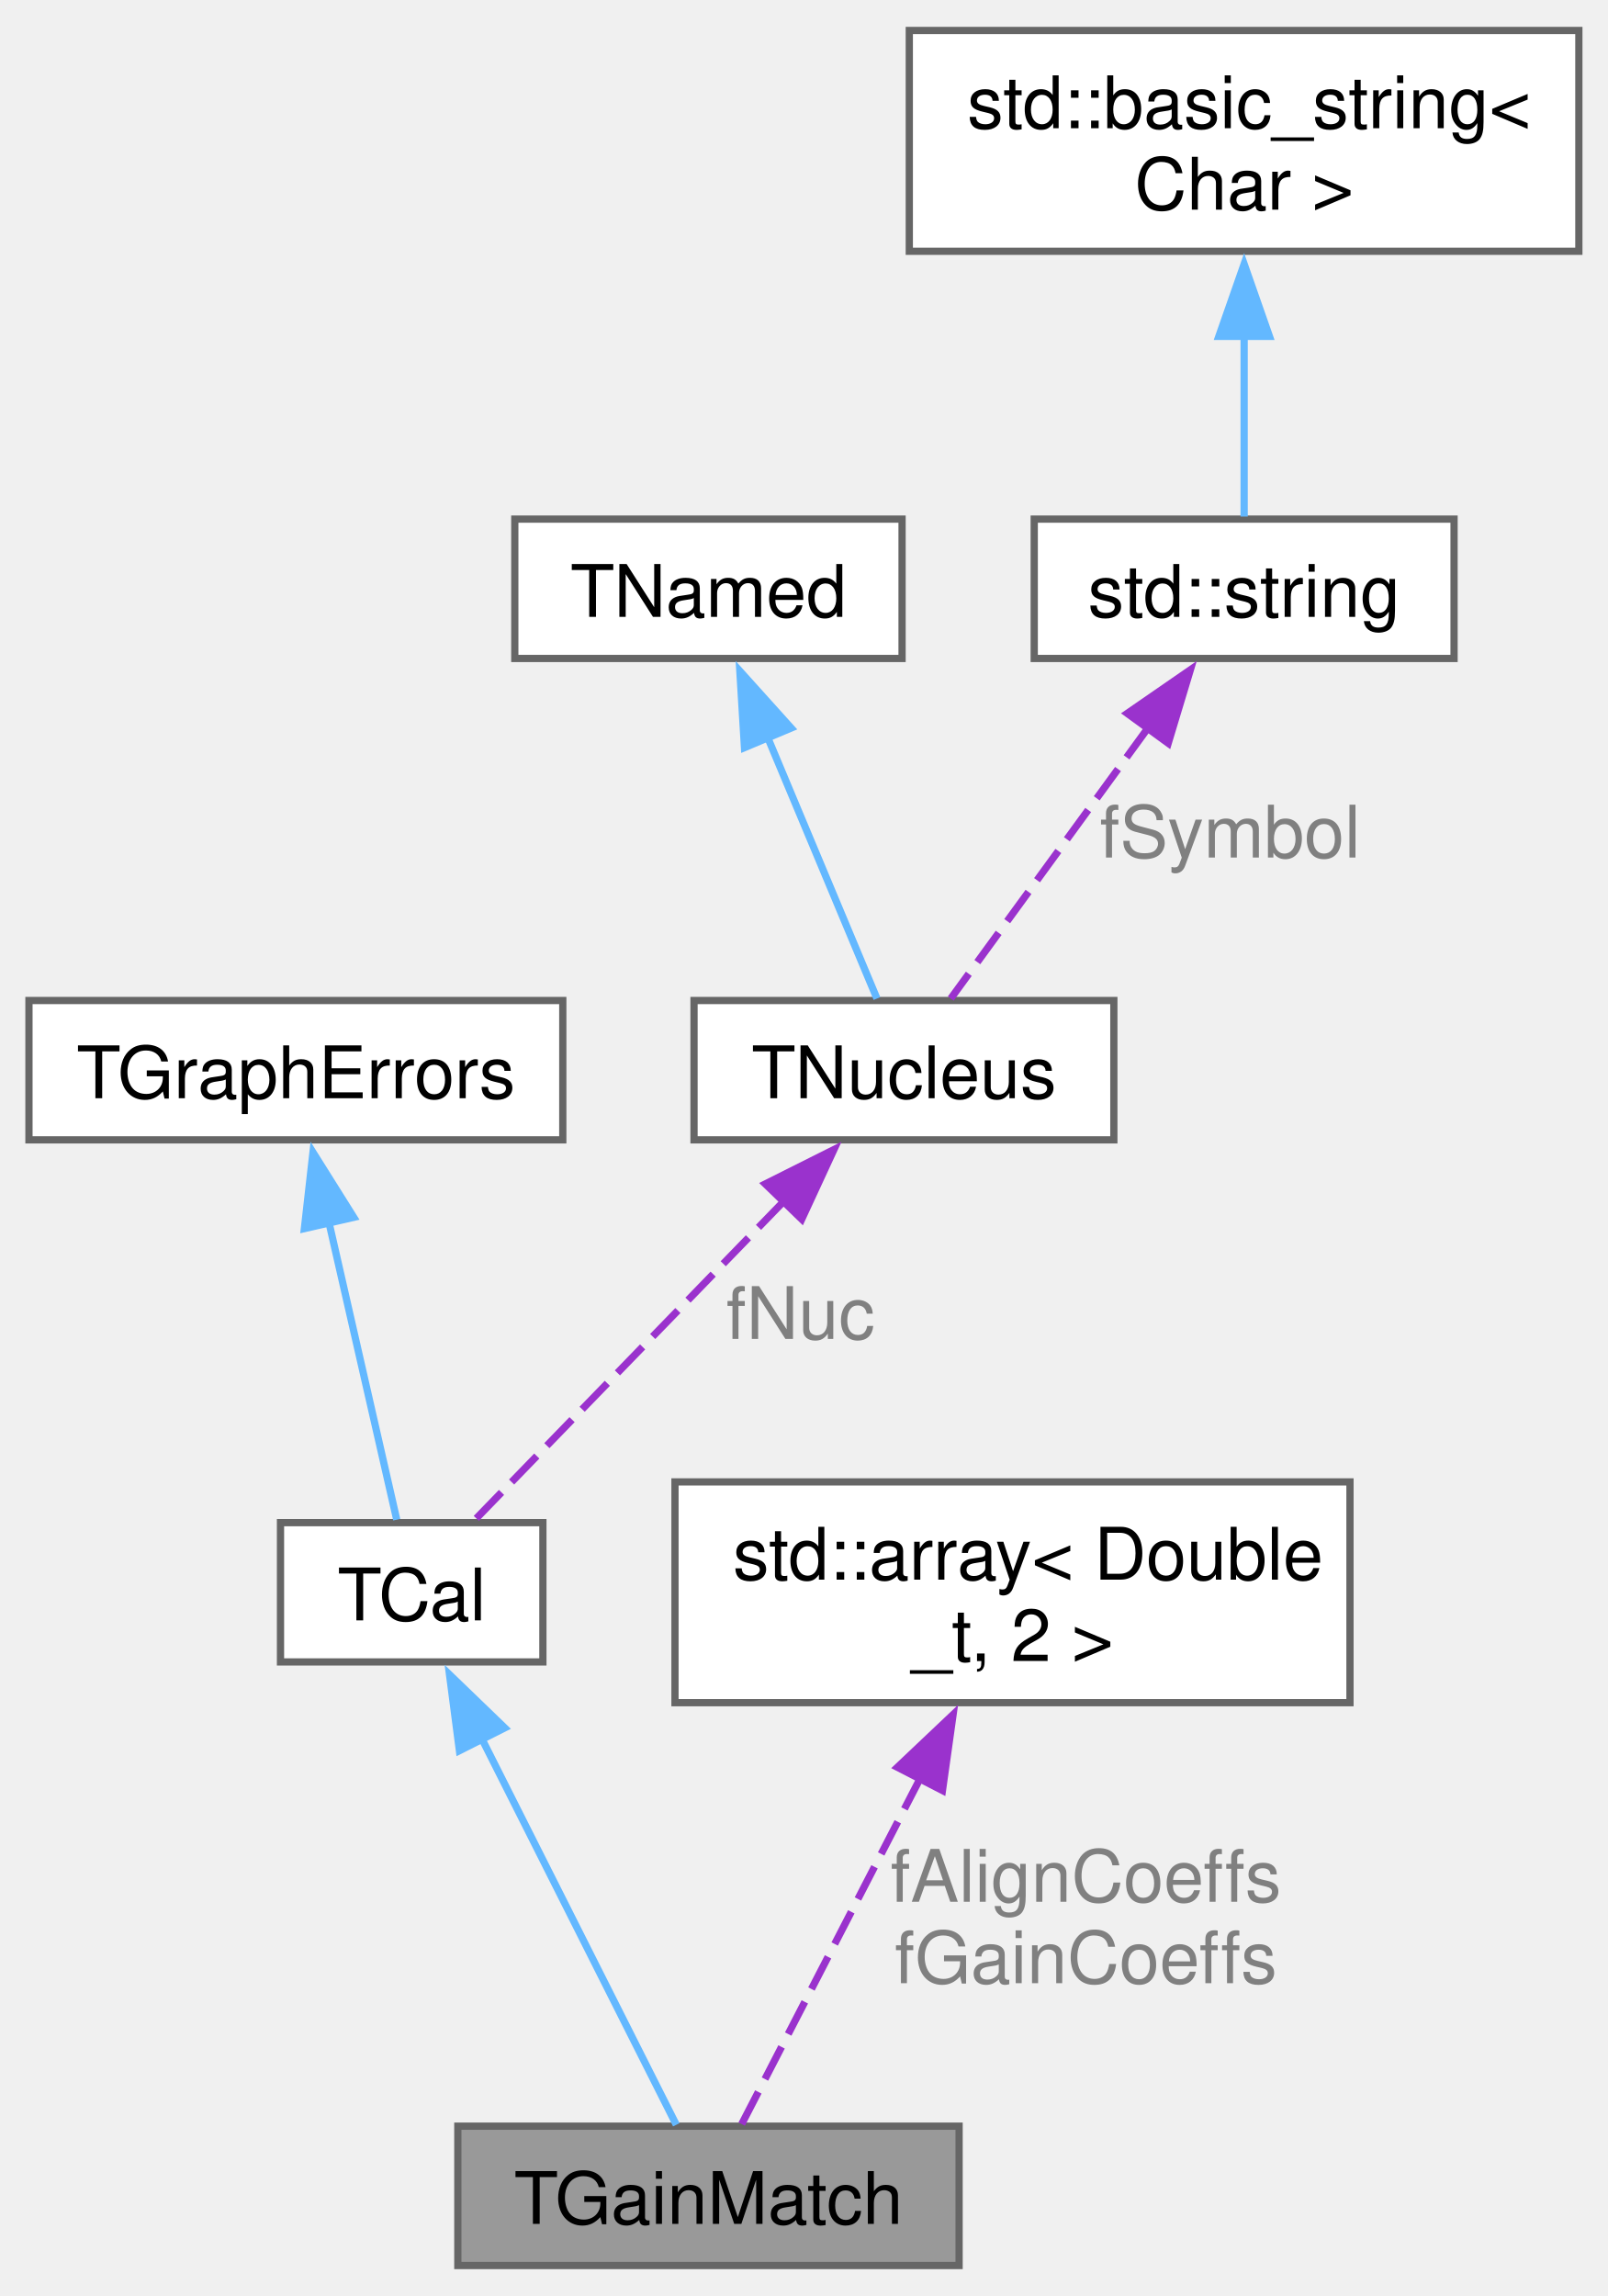
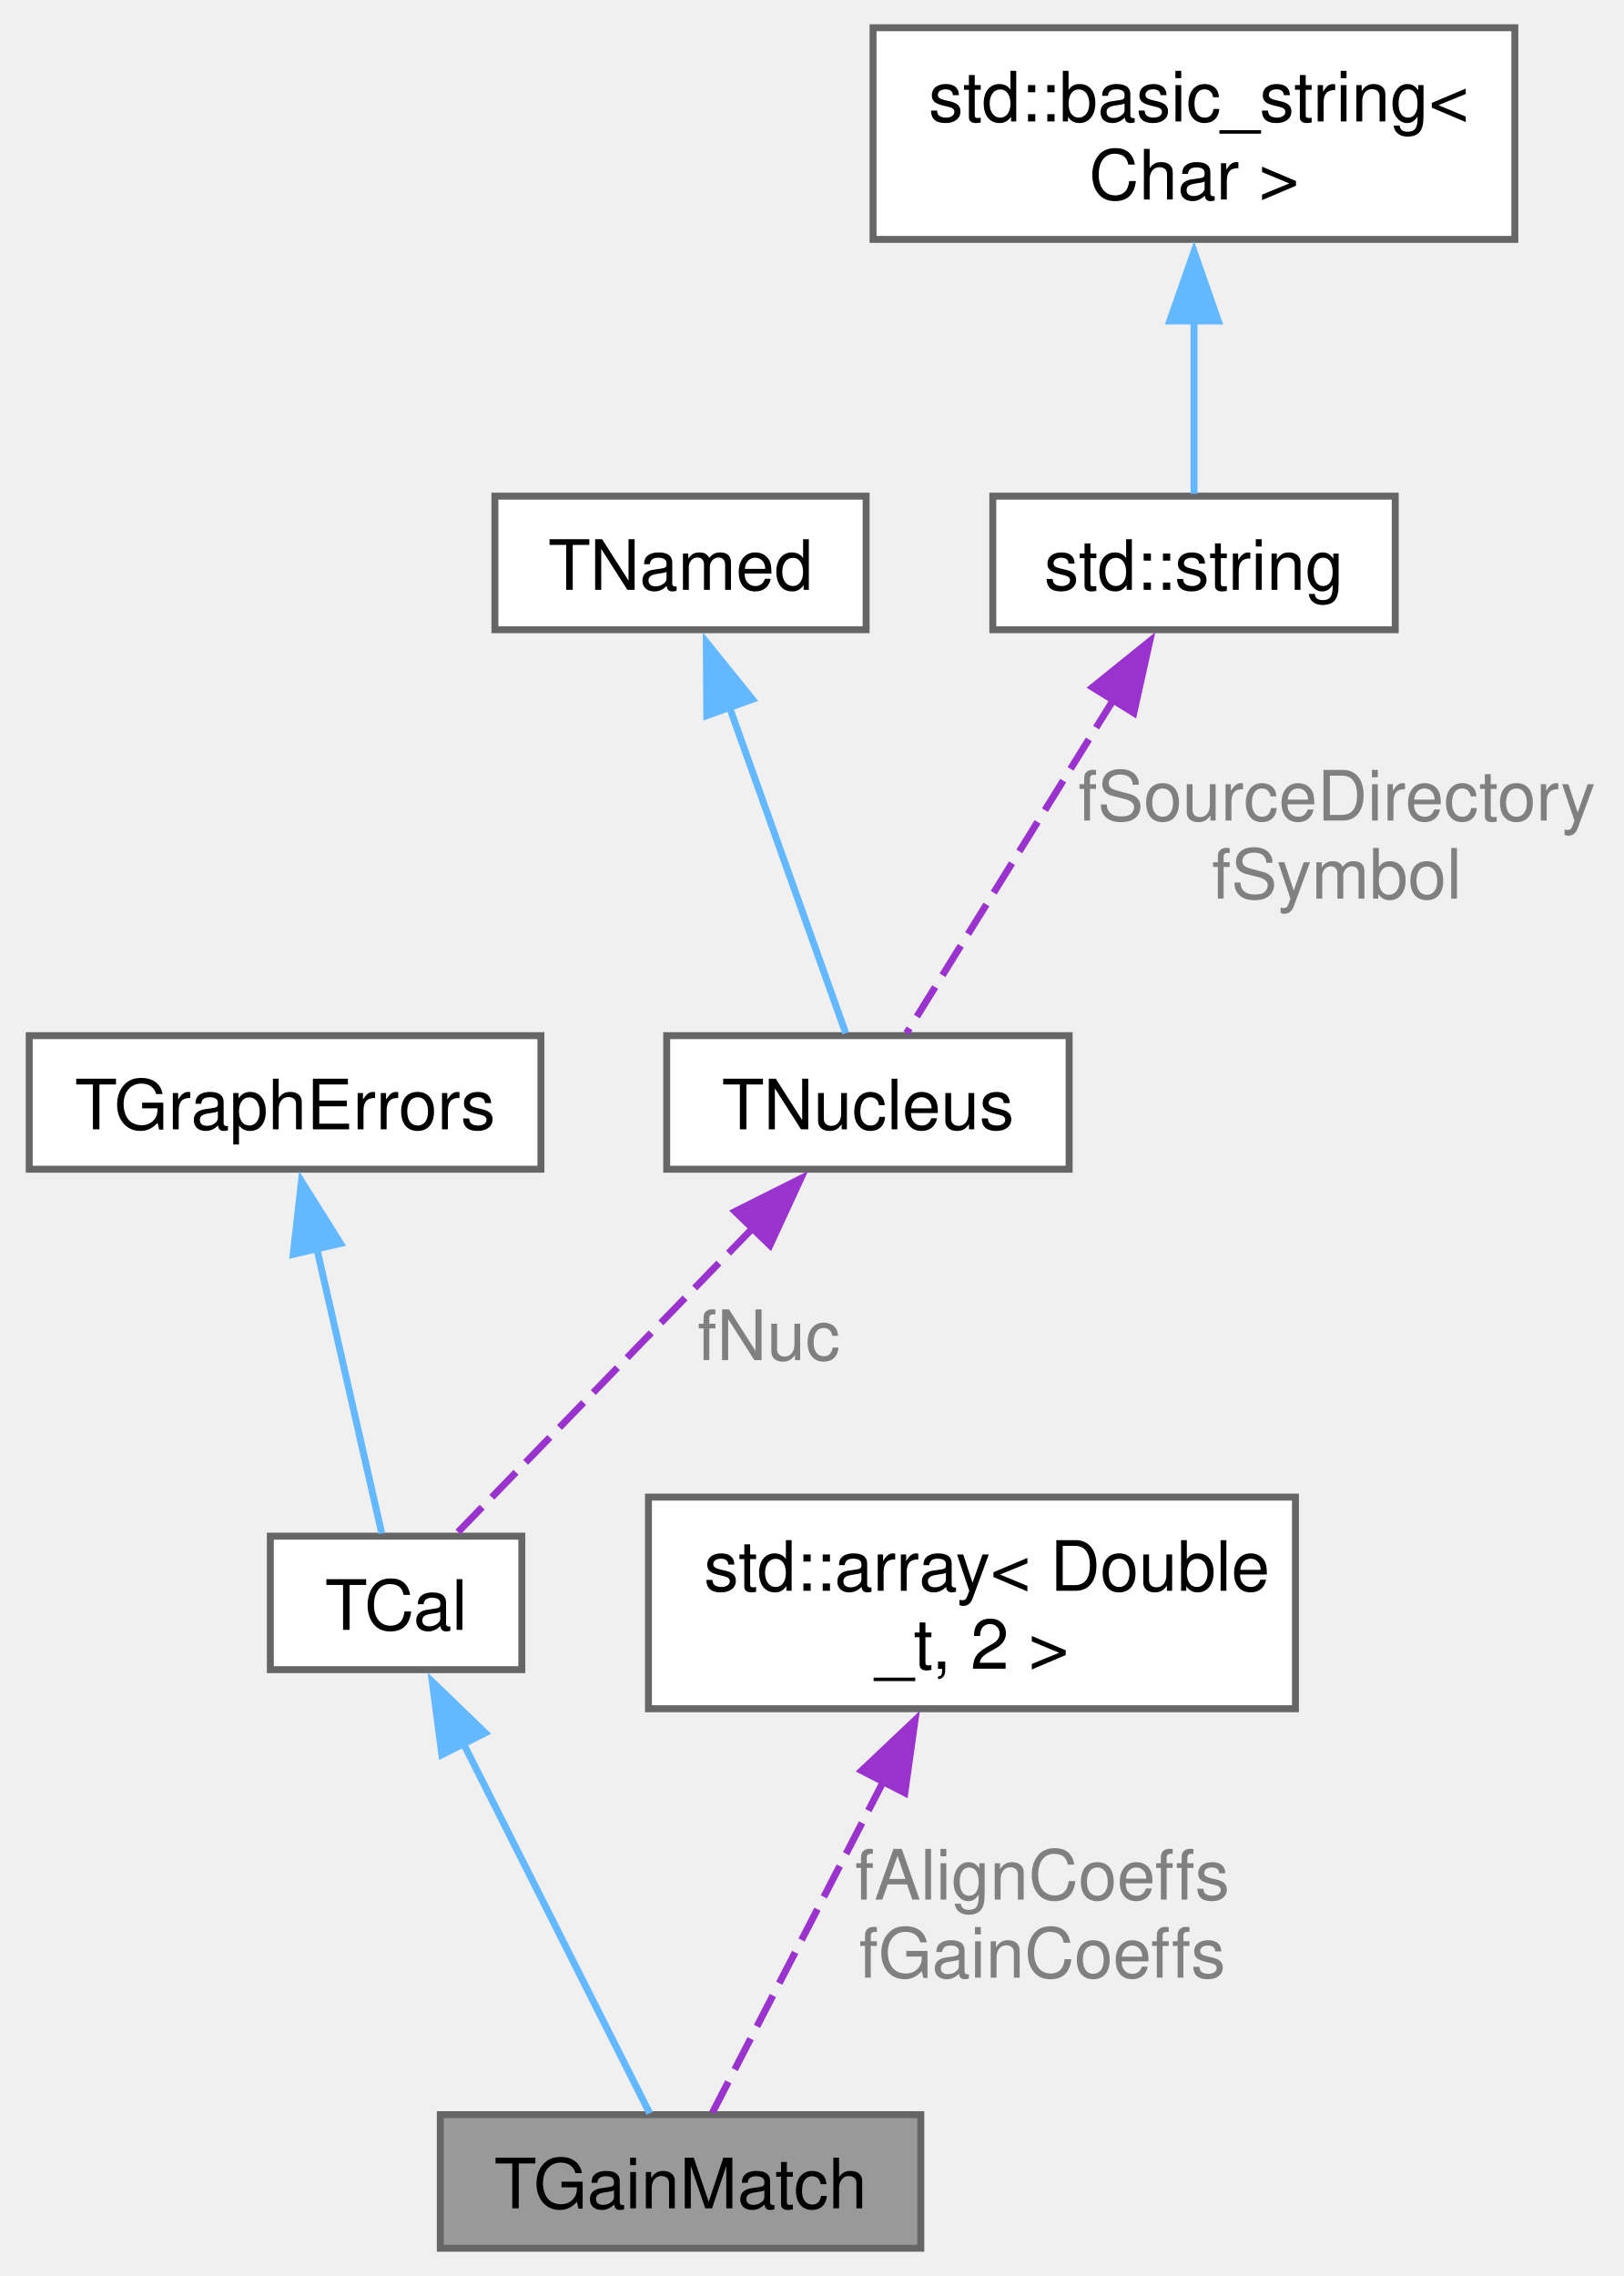
- <svg xmlns="http://www.w3.org/2000/svg" xmlns:xlink="http://www.w3.org/1999/xlink" width="222pt" height="317pt" viewBox="0.00 0.00 222.12 316.75">
-   <g id="graph0" class="graph" transform="scale(1 1) rotate(0) translate(4 312.75)">
+ <svg xmlns="http://www.w3.org/2000/svg" xmlns:xlink="http://www.w3.org/1999/xlink" width="234pt" height="328pt" viewBox="0.00 0.00 233.58 328.00">
+   <g id="graph0" class="graph" transform="scale(1 1) rotate(0) translate(4 324)">
    <g id="Node000001" class="node">
      <g id="a_Node000001">
        <a xlink:title=" ">
          <polygon fill="#999999" stroke="#666666" points="128.5,-19.25 59.25,-19.25 59.25,0 128.5,0 128.5,-19.25" />
          <text text-anchor="middle" x="93.88" y="-5.75" font-family="Helvetica,sans-Serif" font-size="10.00">TGainMatch</text>
        </a>
      </g>
    </g>
    <g id="Node000002" class="node">
      <g id="a_Node000002">
        <a xlink:href="class_t_cal.html" target="_top" xlink:title=" ">
          <polygon fill="white" stroke="#666666" points="71,-102.62 34.75,-102.62 34.75,-83.38 71,-83.38 71,-102.62" />
          <text text-anchor="middle" x="52.88" y="-89.12" font-family="Helvetica,sans-Serif" font-size="10.00">TCal</text>
        </a>
      </g>
    </g>
    <g id="edge1_Node000001_Node000002" class="edge">
      <g id="a_edge1_Node000001_Node000002">
        <a xlink:title=" ">
          <path fill="none" stroke="#63b8ff" d="M62.4,-73.1C70.91,-56.21 83,-32.22 89.43,-19.44" />
          <polygon fill="#63b8ff" stroke="#63b8ff" points="59.47,-71.12 58.1,-81.63 65.73,-74.27 59.47,-71.12" />
        </a>
      </g>
    </g>
    <g id="Node000003" class="node">
      <g id="a_Node000003">
        <a xlink:title=" ">
          <polygon fill="white" stroke="#666666" points="73.75,-174.75 0,-174.75 0,-155.5 73.75,-155.5 73.75,-174.75" />
          <text text-anchor="middle" x="36.88" y="-161.25" font-family="Helvetica,sans-Serif" font-size="10.00">TGraphErrors</text>
        </a>
      </g>
    </g>
    <g id="edge2_Node000002_Node000003" class="edge">
      <g id="a_edge2_Node000002_Node000003">
        <a xlink:title=" ">
          <path fill="none" stroke="#63b8ff" d="M41.43,-144.16C44.52,-130.62 48.46,-113.37 50.81,-103.03" />
          <polygon fill="#63b8ff" stroke="#63b8ff" points="38.05,-143.24 39.24,-153.77 44.87,-144.8 38.05,-143.24" />
        </a>
      </g>
    </g>
    <g id="Node000004" class="node">
      <g id="a_Node000004">
        <a xlink:href="class_t_nucleus.html" target="_top" xlink:title=" ">
          <polygon fill="white" stroke="#666666" points="149.88,-174.75 91.88,-174.75 91.88,-155.5 149.88,-155.5 149.88,-174.75" />
          <text text-anchor="middle" x="120.88" y="-161.25" font-family="Helvetica,sans-Serif" font-size="10.00">TNucleus</text>
        </a>
      </g>
    </g>
    <g id="edge3_Node000002_Node000004" class="edge">
      <g id="a_edge3_Node000002_Node000004">
        <a xlink:title=" ">
          <path fill="none" stroke="#9a32cd" stroke-dasharray="5,2" d="M104.27,-147C90.81,-133.12 72.37,-114.11 61.63,-103.03" />
          <polygon fill="#9a32cd" stroke="#9a32cd" points="101.73,-149.41 111.21,-154.16 106.76,-144.54 101.73,-149.41" />
        </a>
      </g>
      <text text-anchor="middle" x="106.59" y="-128" font-family="Helvetica,sans-Serif" font-size="10.00" fill="grey"> fNuc</text>
    </g>
    <g id="Node000005" class="node">
      <g id="a_Node000005">
        <a xlink:title=" ">
-           <polygon fill="white" stroke="#666666" points="120.62,-241.25 67.12,-241.25 67.12,-222 120.62,-222 120.62,-241.25" />
-           <text text-anchor="middle" x="93.88" y="-227.75" font-family="Helvetica,sans-Serif" font-size="10.00">TNamed</text>
+           <polygon fill="white" stroke="#666666" points="120.62,-252.5 67.12,-252.5 67.12,-233.25 120.62,-233.25 120.62,-252.5" />
+           <text text-anchor="middle" x="93.88" y="-239" font-family="Helvetica,sans-Serif" font-size="10.00">TNamed</text>
        </a>
      </g>
    </g>
    <g id="edge4_Node000004_Node000005" class="edge">
      <g id="a_edge4_Node000004_Node000005">
        <a xlink:title=" ">
-           <path fill="none" stroke="#63b8ff" d="M101.98,-211.27C107.02,-199.23 113.26,-184.33 117.15,-175.02" />
-           <polygon fill="#63b8ff" stroke="#63b8ff" points="98.85,-209.68 98.21,-220.26 105.3,-212.39 98.85,-209.68" />
+           <path fill="none" stroke="#63b8ff" d="M100.94,-222.05C106.36,-206.85 113.58,-186.6 117.68,-175.1" />
+           <polygon fill="#63b8ff" stroke="#63b8ff" points="97.65,-220.87 97.59,-231.46 104.24,-223.22 97.65,-220.87" />
        </a>
      </g>
    </g>
    <g id="Node000006" class="node">
      <g id="a_Node000006">
        <a xlink:title=" ">
-           <polygon fill="white" stroke="#666666" points="196.88,-241.25 138.88,-241.25 138.88,-222 196.88,-222 196.88,-241.25" />
-           <text text-anchor="middle" x="167.88" y="-227.75" font-family="Helvetica,sans-Serif" font-size="10.00">std::string</text>
+           <polygon fill="white" stroke="#666666" points="196.88,-252.5 138.88,-252.5 138.88,-233.25 196.88,-233.25 196.88,-252.5" />
+           <text text-anchor="middle" x="167.88" y="-239" font-family="Helvetica,sans-Serif" font-size="10.00">std::string</text>
        </a>
      </g>
    </g>
    <g id="edge5_Node000004_Node000006" class="edge">
      <g id="a_edge5_Node000004_Node000006">
        <a xlink:title=" ">
-           <path fill="none" stroke="#9a32cd" stroke-dasharray="5,2" d="M154.58,-212.38C145.68,-200.16 134.35,-184.61 127.35,-175.02" />
-           <polygon fill="#9a32cd" stroke="#9a32cd" points="151.73,-214.41 160.45,-220.43 157.39,-210.29 151.73,-214.41" />
+           <path fill="none" stroke="#9a32cd" stroke-dasharray="5,2" d="M156.41,-223.39C146.9,-208.06 133.79,-186.94 126.44,-175.1" />
+           <polygon fill="#9a32cd" stroke="#9a32cd" points="153.25,-224.95 161.5,-231.6 159.2,-221.26 153.25,-224.95" />
        </a>
      </g>
-       <text text-anchor="middle" x="165.94" y="-194.5" font-family="Helvetica,sans-Serif" font-size="10.00" fill="grey"> fSymbol</text>
+       <text text-anchor="middle" x="188.46" y="-205.75" font-family="Helvetica,sans-Serif" font-size="10.00" fill="grey"> fSourceDirectory</text>
+       <text text-anchor="middle" x="188.46" y="-194.5" font-family="Helvetica,sans-Serif" font-size="10.00" fill="grey">fSymbol</text>
    </g>
    <g id="Node000007" class="node">
      <g id="a_Node000007">
        <a xlink:title=" ">
-           <polygon fill="white" stroke="#666666" points="214.12,-308.75 121.62,-308.75 121.62,-278.25 214.12,-278.25 214.12,-308.75" />
-           <text text-anchor="start" x="129.62" y="-295.25" font-family="Helvetica,sans-Serif" font-size="10.00">std::basic_string&lt;</text>
-           <text text-anchor="middle" x="167.88" y="-284" font-family="Helvetica,sans-Serif" font-size="10.00"> Char &gt;</text>
+           <polygon fill="white" stroke="#666666" points="214.12,-320 121.62,-320 121.62,-289.5 214.12,-289.5 214.12,-320" />
+           <text text-anchor="start" x="129.62" y="-306.5" font-family="Helvetica,sans-Serif" font-size="10.00">std::basic_string&lt;</text>
+           <text text-anchor="middle" x="167.88" y="-295.25" font-family="Helvetica,sans-Serif" font-size="10.00"> Char &gt;</text>
        </a>
      </g>
    </g>
    <g id="edge6_Node000006_Node000007" class="edge">
      <g id="a_edge6_Node000006_Node000007">
        <a xlink:title=" ">
-           <path fill="none" stroke="#63b8ff" d="M167.88,-266.77C167.88,-257.79 167.88,-248.29 167.88,-241.6" />
-           <polygon fill="#63b8ff" stroke="#63b8ff" points="164.38,-266.49 167.88,-276.49 171.38,-266.49 164.38,-266.49" />
+           <path fill="none" stroke="#63b8ff" d="M167.88,-278.02C167.88,-269.04 167.88,-259.54 167.88,-252.85" />
+           <polygon fill="#63b8ff" stroke="#63b8ff" points="164.38,-277.74 167.88,-287.74 171.38,-277.74 164.38,-277.74" />
        </a>
      </g>
    </g>
    <g id="Node000008" class="node">
      <g id="a_Node000008">
        <a xlink:title=" ">
          <polygon fill="white" stroke="#666666" points="182.5,-108.25 89.25,-108.25 89.25,-77.75 182.5,-77.75 182.5,-108.25" />
          <text text-anchor="start" x="97.25" y="-94.75" font-family="Helvetica,sans-Serif" font-size="10.00">std::array&lt; Double</text>
          <text text-anchor="middle" x="135.88" y="-83.5" font-family="Helvetica,sans-Serif" font-size="10.00">_t, 2 &gt;</text>
        </a>
      </g>
    </g>
    <g id="edge7_Node000001_Node000008" class="edge">
      <g id="a_edge7_Node000001_Node000008">
        <a xlink:title=" ">
          <path fill="none" stroke="#9a32cd" stroke-dasharray="5,2" d="M123.24,-67.52C114.87,-51.29 104.37,-30.96 98.46,-19.52" />
          <polygon fill="#9a32cd" stroke="#9a32cd" points="119.98,-68.83 127.67,-76.11 126.2,-65.62 119.98,-68.83" />
        </a>
      </g>
      <text text-anchor="middle" x="146.01" y="-50.25" font-family="Helvetica,sans-Serif" font-size="10.00" fill="grey"> fAlignCoeffs</text>
      <text text-anchor="middle" x="146.01" y="-39" font-family="Helvetica,sans-Serif" font-size="10.00" fill="grey">fGainCoeffs</text>
    </g>
  </g>
</svg>
